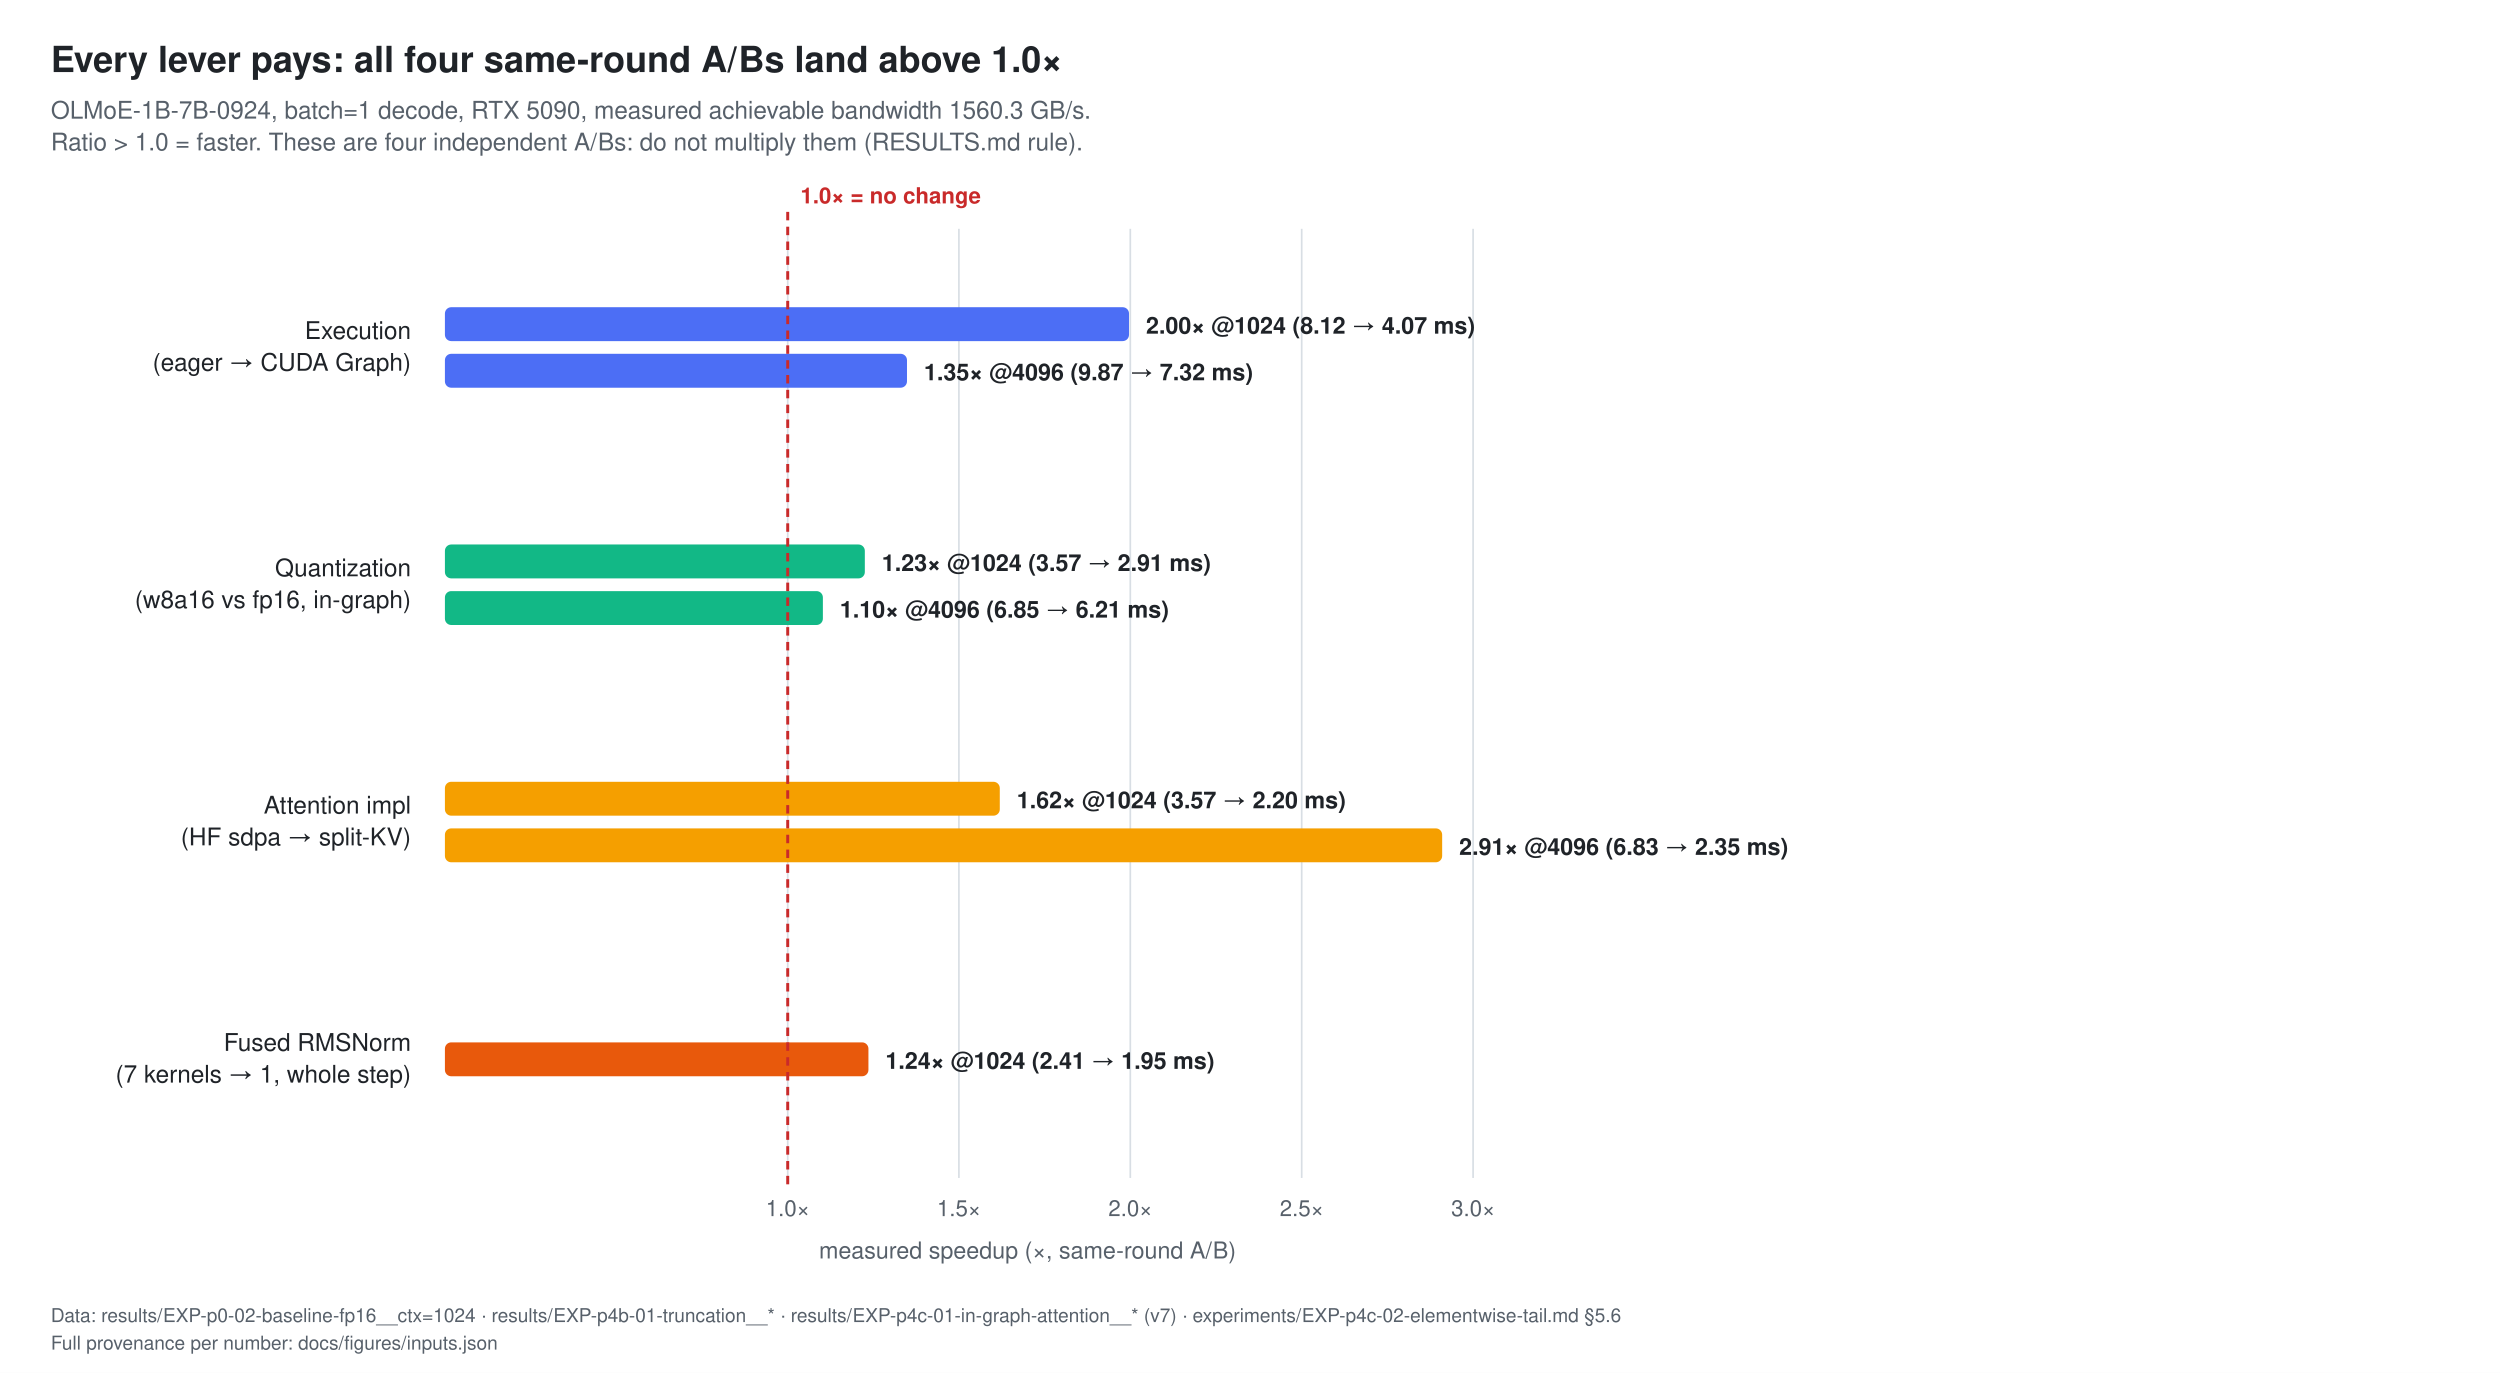
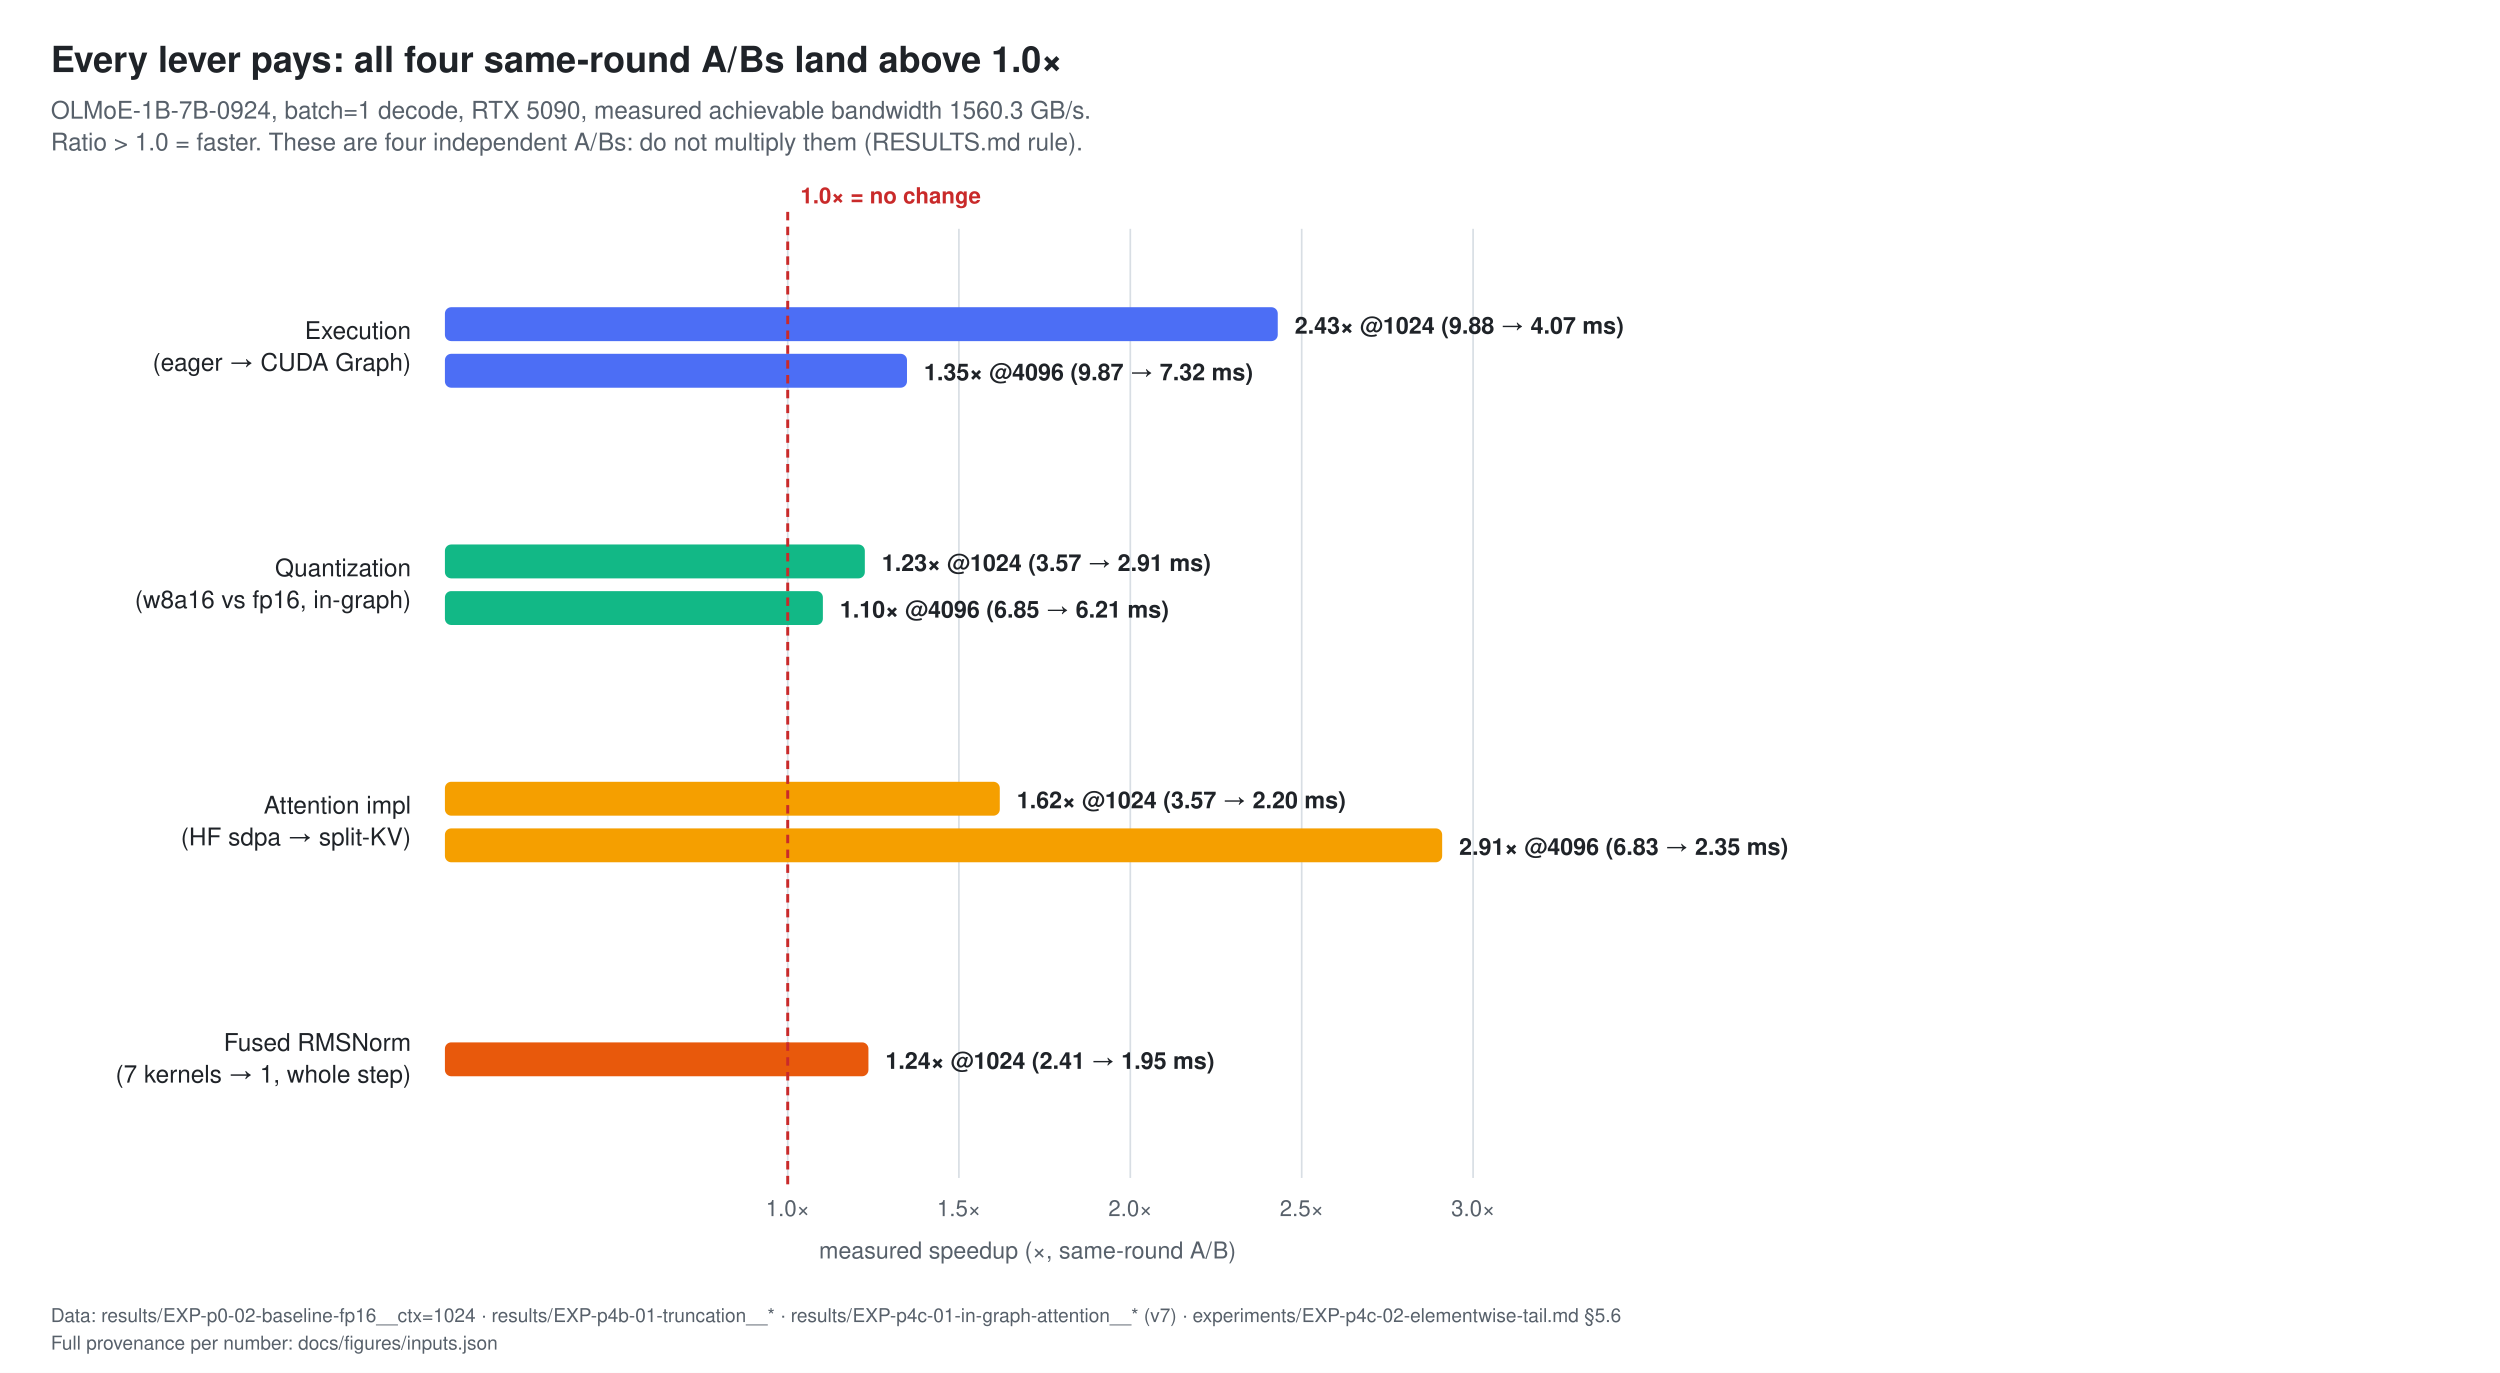
<svg xmlns="http://www.w3.org/2000/svg" width="1180" height="648" viewBox="0 0 1180 648" font-family="-apple-system, 'Segoe UI', Helvetica, Arial, sans-serif">
  <rect width="1180" height="648" fill="#ffffff" />
  <text x="24.0" y="34.0" font-size="17.0" fill="#1f2328" font-weight="600" text-anchor="start">Every lever pays: all four same-round A/Bs land above 1.0×</text>
  <text x="24.0" y="56.0" font-size="11.5" fill="#57606a" font-weight="400" text-anchor="start">OLMoE-1B-7B-0924, batch=1 decode, RTX 5090, measured achievable bandwidth 1560.3 GB/s.</text>
  <text x="24.0" y="71.0" font-size="11.5" fill="#57606a" font-weight="400" text-anchor="start">Ratio &gt; 1.0 = faster. These are four independent A/Bs: do not multiply them (RESULTS.md rule).</text>
  <line x1="371.8" y1="108.0" x2="371.8" y2="556.0" stroke="#d8dee4" stroke-width="0.8" />
  <text x="371.8" y="574.0" font-size="10.5" fill="#57606a" font-weight="400" text-anchor="middle">1.0×</text>
  <line x1="452.6" y1="108.0" x2="452.6" y2="556.0" stroke="#d8dee4" stroke-width="0.8" />
  <text x="452.6" y="574.0" font-size="10.5" fill="#57606a" font-weight="400" text-anchor="middle">1.5×</text>
  <line x1="533.5" y1="108.0" x2="533.5" y2="556.0" stroke="#d8dee4" stroke-width="0.8" />
  <text x="533.5" y="574.0" font-size="10.5" fill="#57606a" font-weight="400" text-anchor="middle">2.0×</text>
  <line x1="614.4" y1="108.0" x2="614.4" y2="556.0" stroke="#d8dee4" stroke-width="0.8" />
  <text x="614.4" y="574.0" font-size="10.5" fill="#57606a" font-weight="400" text-anchor="middle">2.5×</text>
  <line x1="695.3" y1="108.0" x2="695.3" y2="556.0" stroke="#d8dee4" stroke-width="0.8" />
  <text x="695.3" y="574.0" font-size="10.5" fill="#57606a" font-weight="400" text-anchor="middle">3.0×</text>
  <text x="485.0" y="594.0" font-size="11.0" fill="#57606a" font-weight="400" text-anchor="middle">measured speedup (×, same-round A/B)</text>
  <text x="194.0" y="160.0" font-size="11.5" fill="#1f2328" font-weight="400" text-anchor="end">Execution</text>
  <text x="194.0" y="175.0" font-size="11.5" fill="#1f2328" font-weight="400" text-anchor="end">(eager → CUDA Graph)</text>
-   <rect x="210.0" y="145.0" width="322.9" height="16.0" fill="#4c6ef5" opacity="1.00" rx="3.0" />
-   <text x="540.9" y="157.5" font-size="11.0" fill="#1f2328" font-weight="600" text-anchor="start">2.00×  @1024   (8.12 → 4.07 ms)</text>
+   <rect x="210.0" y="145.0" width="393.1" height="16.0" fill="#4c6ef5" opacity="1.00" rx="3.0" />
+   <text x="611.1" y="157.5" font-size="11.0" fill="#1f2328" font-weight="600" text-anchor="start">2.43×  @1024   (9.88 → 4.07 ms)</text>
  <rect x="210.0" y="167.0" width="218.1" height="16.0" fill="#4c6ef5" opacity="1.00" rx="3.0" />
  <text x="436.1" y="179.5" font-size="11.0" fill="#1f2328" font-weight="600" text-anchor="start">1.35×  @4096   (9.87 → 7.32 ms)</text>
  <text x="194.0" y="272.0" font-size="11.5" fill="#1f2328" font-weight="400" text-anchor="end">Quantization</text>
  <text x="194.0" y="287.0" font-size="11.5" fill="#1f2328" font-weight="400" text-anchor="end">(w8a16 vs fp16, in-graph)</text>
  <rect x="210.0" y="257.0" width="198.2" height="16.0" fill="#12b886" opacity="1.00" rx="3.0" />
  <text x="416.2" y="269.5" font-size="11.0" fill="#1f2328" font-weight="600" text-anchor="start">1.23×  @1024   (3.57 → 2.91 ms)</text>
  <rect x="210.0" y="279.0" width="178.4" height="16.0" fill="#12b886" opacity="1.00" rx="3.0" />
  <text x="396.4" y="291.5" font-size="11.0" fill="#1f2328" font-weight="600" text-anchor="start">1.10×  @4096   (6.85 → 6.21 ms)</text>
  <text x="194.0" y="384.0" font-size="11.5" fill="#1f2328" font-weight="400" text-anchor="end">Attention impl</text>
  <text x="194.0" y="399.0" font-size="11.5" fill="#1f2328" font-weight="400" text-anchor="end">(HF sdpa → split-KV)</text>
  <rect x="210.0" y="369.0" width="261.9" height="16.0" fill="#f59f00" opacity="1.00" rx="3.0" />
  <text x="479.9" y="381.5" font-size="11.0" fill="#1f2328" font-weight="600" text-anchor="start">1.62×  @1024   (3.57 → 2.20 ms)</text>
  <rect x="210.0" y="391.0" width="470.7" height="16.0" fill="#f59f00" opacity="1.00" rx="3.0" />
  <text x="688.7" y="403.5" font-size="11.0" fill="#1f2328" font-weight="600" text-anchor="start">2.91×  @4096   (6.83 → 2.35 ms)</text>
  <text x="194.0" y="496.0" font-size="11.5" fill="#1f2328" font-weight="400" text-anchor="end">Fused RMSNorm</text>
  <text x="194.0" y="511.0" font-size="11.5" fill="#1f2328" font-weight="400" text-anchor="end">(7 kernels → 1, whole step)</text>
  <rect x="210.0" y="492.0" width="199.9" height="16.0" fill="#e8590c" opacity="1.00" rx="3.0" />
  <text x="417.9" y="504.5" font-size="11.0" fill="#1f2328" font-weight="600" text-anchor="start">1.24×  @1024   (2.41 → 1.95 ms)</text>
  <line x1="371.8" y1="100.0" x2="371.8" y2="560.0" stroke="#c92a2a" stroke-width="1.4" stroke-dasharray="4 3" />
  <text x="377.8" y="96.0" font-size="10.5" fill="#c92a2a" font-weight="600" text-anchor="start">1.0× = no change</text>
  <text x="24.0" y="624.0" font-size="9.0" fill="#57606a" font-weight="400" text-anchor="start">Data: results/EXP-p0-02-baseline-fp16__ctx=1024 · results/EXP-p4b-01-truncation__* · results/EXP-p4c-01-in-graph-attention__* (v7) · experiments/EXP-p4c-02-elementwise-tail.md §5.6</text>
  <text x="24.0" y="637.0" font-size="9.0" fill="#57606a" font-weight="400" text-anchor="start">Full provenance per number: docs/figures/inputs.json</text>
</svg>
